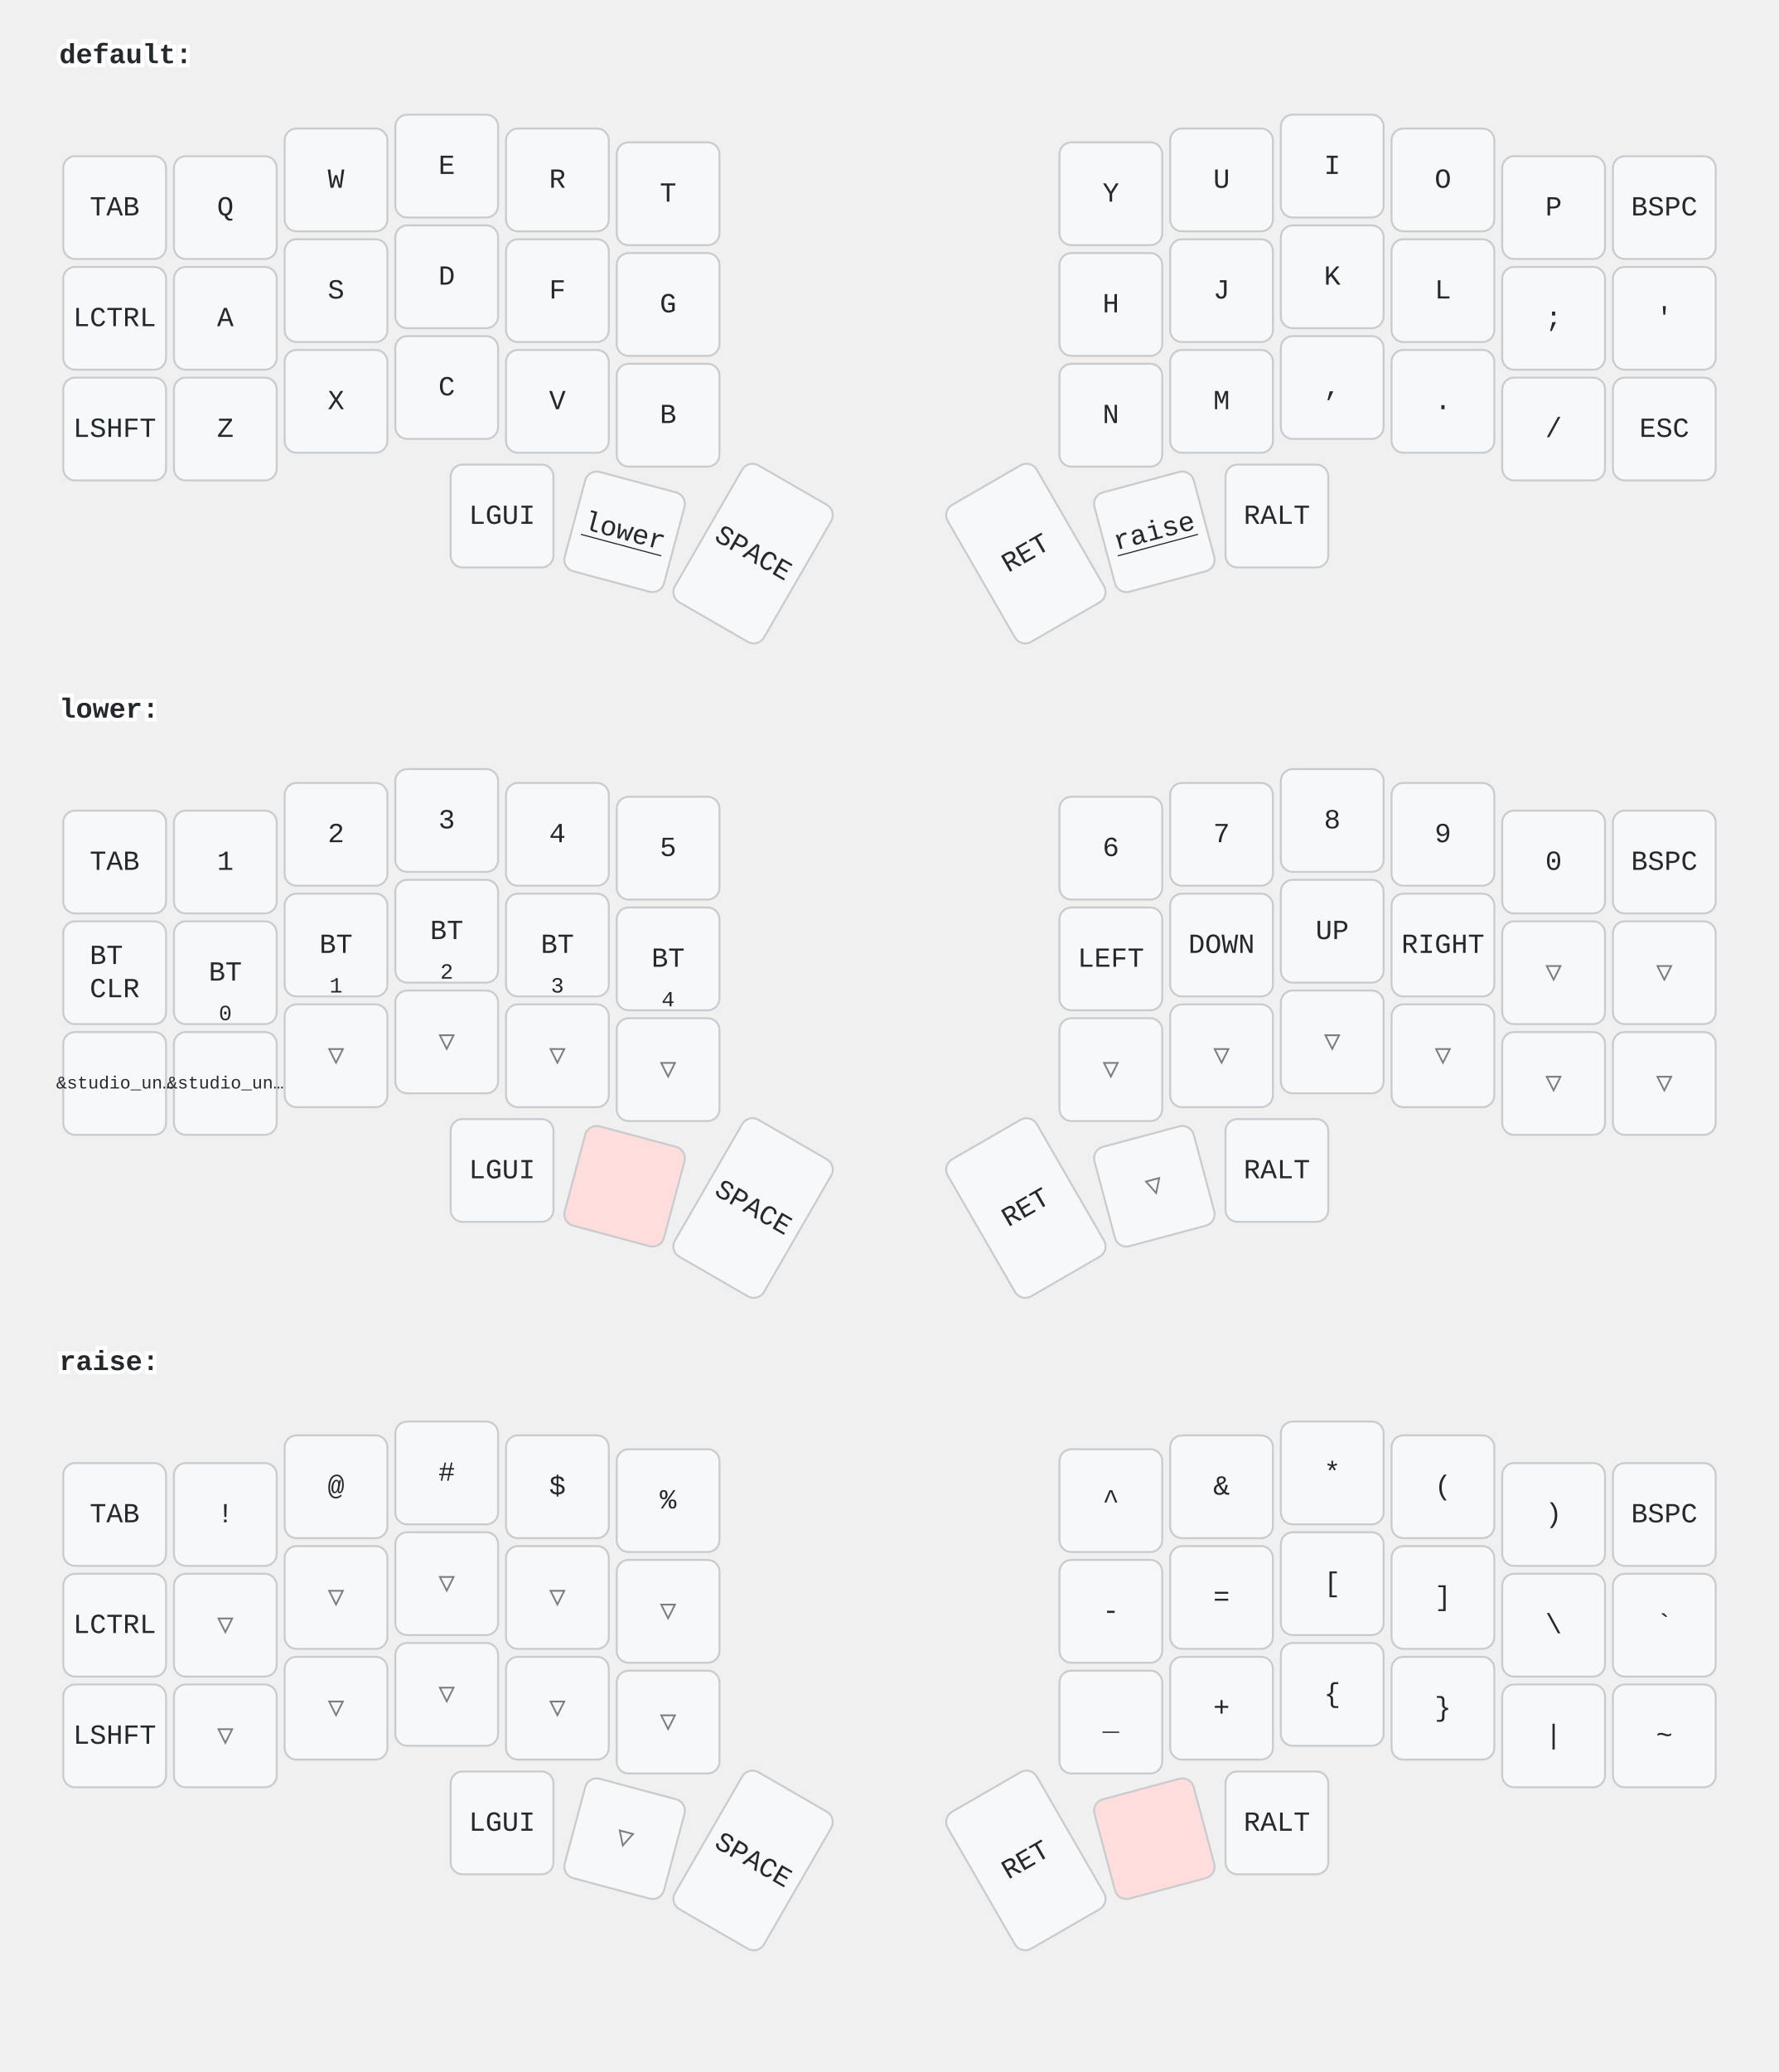
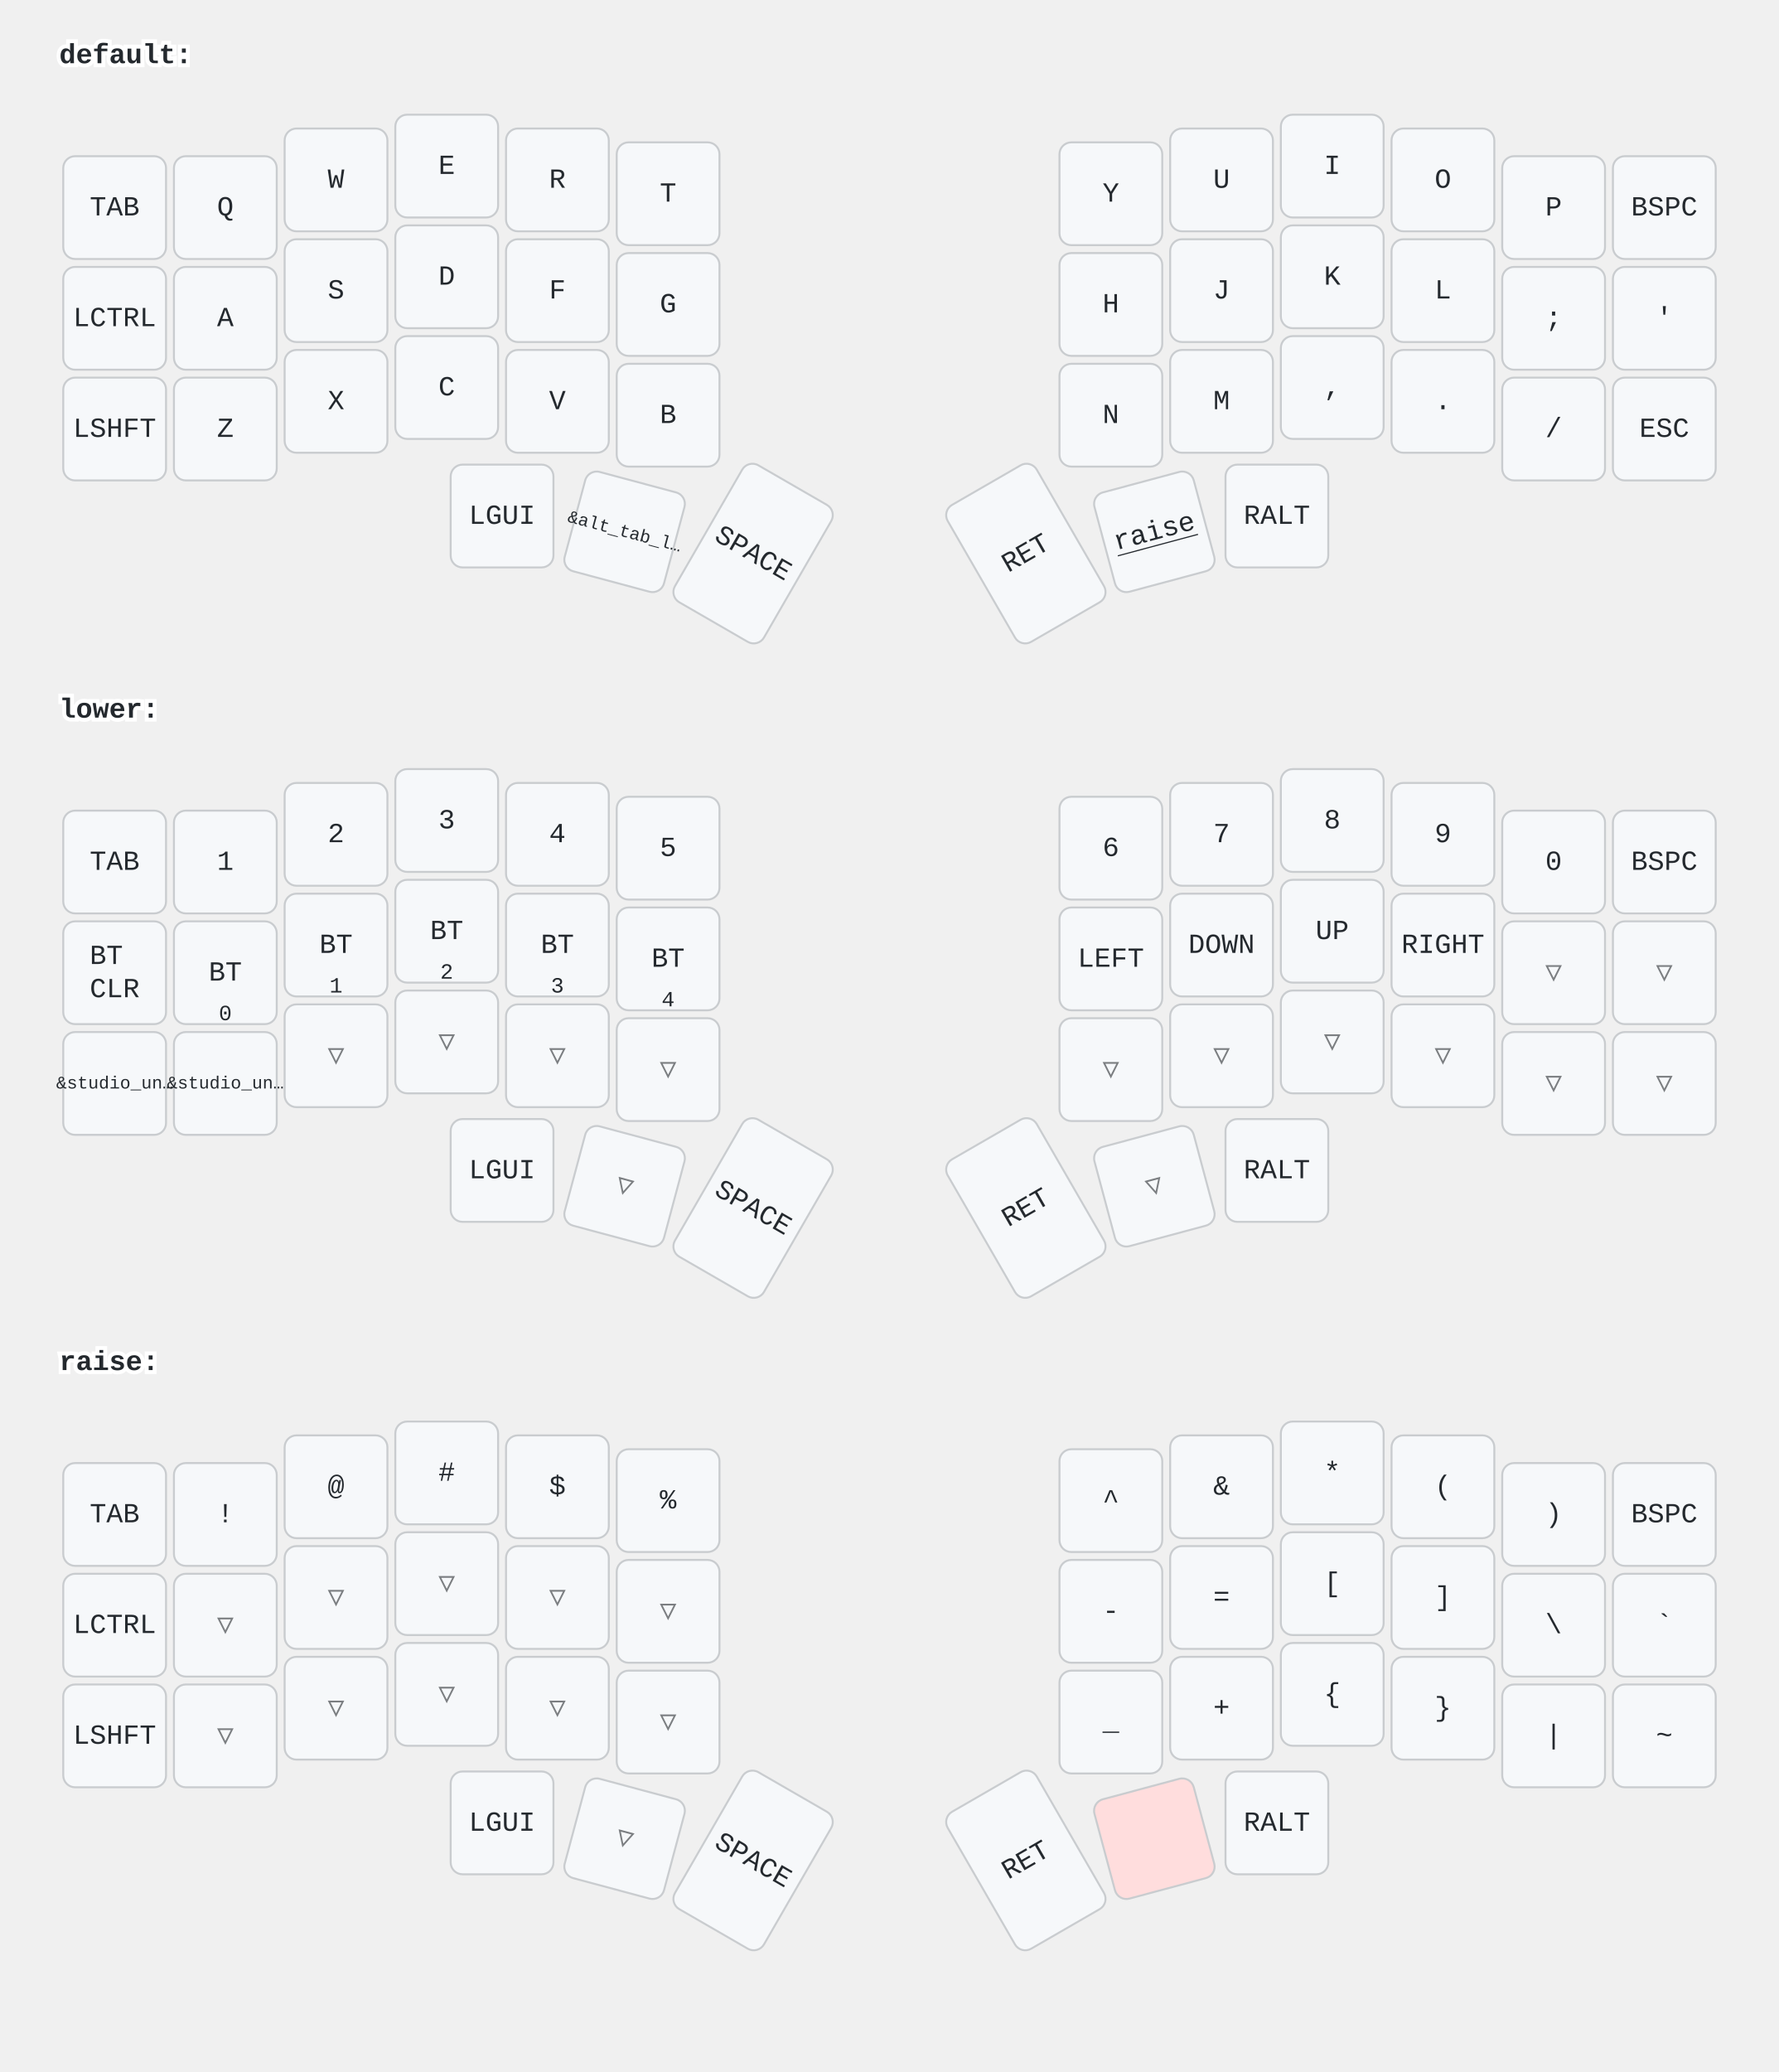
<svg xmlns="http://www.w3.org/2000/svg" width="900" height="1048" viewBox="0 0 900 1048" class="keymap">
  <style>/* inherit to force styles through use tags */
svg path {
    fill: inherit;
}

/* font and background color specifications */
svg.keymap {
    font-family: SFMono-Regular,Consolas,Liberation Mono,Menlo,monospace;
    font-size: 14px;
    font-kerning: normal;
    text-rendering: optimizeLegibility;
    fill: #24292e;
}

/* default key styling */
rect.key {
    fill: #f6f8fa;
}

rect.key, rect.combo {
    stroke: #c9cccf;
    stroke-width: 1;
}

/* default key side styling, only used is draw_key_sides is set */
rect.side {
    filter: brightness(90%);
}

/* color accent for combo boxes */
rect.combo, rect.combo-separate {
    fill: #cdf;
}

/* color accent for held keys */
rect.held, rect.combo.held {
    fill: #fdd;
}

/* color accent for ghost (optional) keys */
rect.ghost, rect.combo.ghost {
    stroke-dasharray: 4, 4;
    stroke-width: 2;
}

text {
    text-anchor: middle;
    dominant-baseline: middle;
}

/* styling for layer labels */
text.label {
    font-weight: bold;
    text-anchor: start;
    stroke: white;
    stroke-width: 4;
    paint-order: stroke;
}

/* styling for optional footer */
text.footer {
    text-anchor: end;
    dominant-baseline: auto;
    stroke: white;
    stroke-width: 4;
    paint-order: stroke;
}

/* styling for combo tap, and key non-tap label text */
- text.combo, text.hold, text.shifted, text.left, text.right {
+ text.combo, text.hold, text.shifted, text.left, text.right, text.tl, text.tr, text.bl, text.br {
    font-size: 11px;
}

- text.hold {
+ text.hold, text.bl, text.br {
    text-anchor: middle;
    dominant-baseline: auto;
}

- text.shifted {
+ text.shifted, text.tl, text.tr {
    text-anchor: middle;
    dominant-baseline: hanging;
}

- text.left {
+ text.left, text.tl, text.bl {
    text-anchor: start;
}

- text.right {
+ text.right, text.tr, text.br {
    text-anchor: end;
}

text.layer-activator {
    text-decoration: underline;
}

/* styling for hold/shifted label text in combo box */
text.combo.hold, text.combo.shifted, text.combo.left, text.combo.right {
    font-size: 8px;
}

/* lighter symbol for transparent keys */
text.trans {
    fill: #7b7e81;
}

/* styling for combo dendrons */
path.combo {
    stroke-width: 1;
    stroke: gray;
    fill: none;
}

/* Start Tabler Icons Cleanup */
/* cannot use height/width with glyphs */
.icon-tabler &gt; path {
    fill: inherit;
    stroke: inherit;
    stroke-width: 2;
}
/* hide tabler's default box */
.icon-tabler &gt; path[stroke="none"][fill="none"] {
    visibility: hidden;
}
/* End Tabler Icons Cleanup */
</style>
  <g transform="translate(30, 0)" class="layer-default">
    <text x="0" y="28" class="label" id="default">default:</text>
    <g transform="translate(0, 56)">
      <g transform="translate(28, 49)" class="key keypos-0">
        <rect rx="6" ry="6" x="-26" y="-26" width="52" height="52" class="key" />
        <text x="0" y="0" class="key tap">TAB</text>
      </g>
      <g transform="translate(84, 49)" class="key keypos-1">
        <rect rx="6" ry="6" x="-26" y="-26" width="52" height="52" class="key" />
        <text x="0" y="0" class="key tap">Q</text>
      </g>
      <g transform="translate(140, 35)" class="key keypos-2">
        <rect rx="6" ry="6" x="-26" y="-26" width="52" height="52" class="key" />
        <text x="0" y="0" class="key tap">W</text>
      </g>
      <g transform="translate(196, 28)" class="key keypos-3">
        <rect rx="6" ry="6" x="-26" y="-26" width="52" height="52" class="key" />
        <text x="0" y="0" class="key tap">E</text>
      </g>
      <g transform="translate(252, 35)" class="key keypos-4">
        <rect rx="6" ry="6" x="-26" y="-26" width="52" height="52" class="key" />
        <text x="0" y="0" class="key tap">R</text>
      </g>
      <g transform="translate(308, 42)" class="key keypos-5">
        <rect rx="6" ry="6" x="-26" y="-26" width="52" height="52" class="key" />
        <text x="0" y="0" class="key tap">T</text>
      </g>
      <g transform="translate(532, 42)" class="key keypos-6">
        <rect rx="6" ry="6" x="-26" y="-26" width="52" height="52" class="key" />
        <text x="0" y="0" class="key tap">Y</text>
      </g>
      <g transform="translate(588, 35)" class="key keypos-7">
        <rect rx="6" ry="6" x="-26" y="-26" width="52" height="52" class="key" />
        <text x="0" y="0" class="key tap">U</text>
      </g>
      <g transform="translate(644, 28)" class="key keypos-8">
        <rect rx="6" ry="6" x="-26" y="-26" width="52" height="52" class="key" />
        <text x="0" y="0" class="key tap">I</text>
      </g>
      <g transform="translate(700, 35)" class="key keypos-9">
        <rect rx="6" ry="6" x="-26" y="-26" width="52" height="52" class="key" />
        <text x="0" y="0" class="key tap">O</text>
      </g>
      <g transform="translate(756, 49)" class="key keypos-10">
        <rect rx="6" ry="6" x="-26" y="-26" width="52" height="52" class="key" />
        <text x="0" y="0" class="key tap">P</text>
      </g>
      <g transform="translate(812, 49)" class="key keypos-11">
        <rect rx="6" ry="6" x="-26" y="-26" width="52" height="52" class="key" />
        <text x="0" y="0" class="key tap">BSPC</text>
      </g>
      <g transform="translate(28, 105)" class="key keypos-12">
        <rect rx="6" ry="6" x="-26" y="-26" width="52" height="52" class="key" />
        <text x="0" y="0" class="key tap">LCTRL</text>
      </g>
      <g transform="translate(84, 105)" class="key keypos-13">
        <rect rx="6" ry="6" x="-26" y="-26" width="52" height="52" class="key" />
        <text x="0" y="0" class="key tap">A</text>
      </g>
      <g transform="translate(140, 91)" class="key keypos-14">
        <rect rx="6" ry="6" x="-26" y="-26" width="52" height="52" class="key" />
        <text x="0" y="0" class="key tap">S</text>
      </g>
      <g transform="translate(196, 84)" class="key keypos-15">
        <rect rx="6" ry="6" x="-26" y="-26" width="52" height="52" class="key" />
        <text x="0" y="0" class="key tap">D</text>
      </g>
      <g transform="translate(252, 91)" class="key keypos-16">
        <rect rx="6" ry="6" x="-26" y="-26" width="52" height="52" class="key" />
        <text x="0" y="0" class="key tap">F</text>
      </g>
      <g transform="translate(308, 98)" class="key keypos-17">
        <rect rx="6" ry="6" x="-26" y="-26" width="52" height="52" class="key" />
        <text x="0" y="0" class="key tap">G</text>
      </g>
      <g transform="translate(532, 98)" class="key keypos-18">
        <rect rx="6" ry="6" x="-26" y="-26" width="52" height="52" class="key" />
        <text x="0" y="0" class="key tap">H</text>
      </g>
      <g transform="translate(588, 91)" class="key keypos-19">
        <rect rx="6" ry="6" x="-26" y="-26" width="52" height="52" class="key" />
        <text x="0" y="0" class="key tap">J</text>
      </g>
      <g transform="translate(644, 84)" class="key keypos-20">
        <rect rx="6" ry="6" x="-26" y="-26" width="52" height="52" class="key" />
        <text x="0" y="0" class="key tap">K</text>
      </g>
      <g transform="translate(700, 91)" class="key keypos-21">
        <rect rx="6" ry="6" x="-26" y="-26" width="52" height="52" class="key" />
        <text x="0" y="0" class="key tap">L</text>
      </g>
      <g transform="translate(756, 105)" class="key keypos-22">
        <rect rx="6" ry="6" x="-26" y="-26" width="52" height="52" class="key" />
        <text x="0" y="0" class="key tap">;</text>
      </g>
      <g transform="translate(812, 105)" class="key keypos-23">
        <rect rx="6" ry="6" x="-26" y="-26" width="52" height="52" class="key" />
        <text x="0" y="0" class="key tap">'</text>
      </g>
      <g transform="translate(28, 161)" class="key keypos-24">
        <rect rx="6" ry="6" x="-26" y="-26" width="52" height="52" class="key" />
        <text x="0" y="0" class="key tap">LSHFT</text>
      </g>
      <g transform="translate(84, 161)" class="key keypos-25">
        <rect rx="6" ry="6" x="-26" y="-26" width="52" height="52" class="key" />
        <text x="0" y="0" class="key tap">Z</text>
      </g>
      <g transform="translate(140, 147)" class="key keypos-26">
        <rect rx="6" ry="6" x="-26" y="-26" width="52" height="52" class="key" />
        <text x="0" y="0" class="key tap">X</text>
      </g>
      <g transform="translate(196, 140)" class="key keypos-27">
        <rect rx="6" ry="6" x="-26" y="-26" width="52" height="52" class="key" />
        <text x="0" y="0" class="key tap">C</text>
      </g>
      <g transform="translate(252, 147)" class="key keypos-28">
        <rect rx="6" ry="6" x="-26" y="-26" width="52" height="52" class="key" />
        <text x="0" y="0" class="key tap">V</text>
      </g>
      <g transform="translate(308, 154)" class="key keypos-29">
        <rect rx="6" ry="6" x="-26" y="-26" width="52" height="52" class="key" />
        <text x="0" y="0" class="key tap">B</text>
      </g>
      <g transform="translate(532, 154)" class="key keypos-30">
        <rect rx="6" ry="6" x="-26" y="-26" width="52" height="52" class="key" />
        <text x="0" y="0" class="key tap">N</text>
      </g>
      <g transform="translate(588, 147)" class="key keypos-31">
        <rect rx="6" ry="6" x="-26" y="-26" width="52" height="52" class="key" />
        <text x="0" y="0" class="key tap">M</text>
      </g>
      <g transform="translate(644, 140)" class="key keypos-32">
        <rect rx="6" ry="6" x="-26" y="-26" width="52" height="52" class="key" />
        <text x="0" y="0" class="key tap">,</text>
      </g>
      <g transform="translate(700, 147)" class="key keypos-33">
        <rect rx="6" ry="6" x="-26" y="-26" width="52" height="52" class="key" />
        <text x="0" y="0" class="key tap">.</text>
      </g>
      <g transform="translate(756, 161)" class="key keypos-34">
        <rect rx="6" ry="6" x="-26" y="-26" width="52" height="52" class="key" />
        <text x="0" y="0" class="key tap">/</text>
      </g>
      <g transform="translate(812, 161)" class="key keypos-35">
        <rect rx="6" ry="6" x="-26" y="-26" width="52" height="52" class="key" />
        <text x="0" y="0" class="key tap">ESC</text>
      </g>
      <g transform="translate(224, 205)" class="key keypos-36">
        <rect rx="6" ry="6" x="-26" y="-26" width="52" height="52" class="key" />
        <text x="0" y="0" class="key tap">LGUI</text>
      </g>
      <g transform="translate(286, 213) rotate(15.0)" class="key keypos-37">
        <rect rx="6" ry="6" x="-26" y="-26" width="52" height="52" class="key" />
-         <a href="#lower">
-           <text x="0" y="0" class="key tap layer-activator">lower</text>
-         </a>
+         <text x="0" y="0" class="key tap">
+           <tspan style="font-size: 64%">&amp;alt_tab_l…</tspan>
+         </text>
      </g>
      <g transform="translate(351, 224) rotate(30.0)" class="key keypos-38">
        <rect rx="6" ry="6" x="-26" y="-40" width="52" height="80" class="key" />
        <text x="0" y="0" class="key tap">SPACE</text>
      </g>
      <g transform="translate(489, 224) rotate(-30.0)" class="key keypos-39">
        <rect rx="6" ry="6" x="-26" y="-40" width="52" height="80" class="key" />
        <text x="0" y="0" class="key tap">RET</text>
      </g>
      <g transform="translate(554, 213) rotate(-15.0)" class="key keypos-40">
        <rect rx="6" ry="6" x="-26" y="-26" width="52" height="52" class="key" />
        <a href="#raise">
          <text x="0" y="0" class="key tap layer-activator">raise</text>
        </a>
      </g>
      <g transform="translate(616, 205)" class="key keypos-41">
        <rect rx="6" ry="6" x="-26" y="-26" width="52" height="52" class="key" />
        <text x="0" y="0" class="key tap">RALT</text>
      </g>
    </g>
  </g>
  <g transform="translate(30, 331)" class="layer-lower">
    <text x="0" y="28" class="label" id="lower">lower:</text>
    <g transform="translate(0, 56)">
      <g transform="translate(28, 49)" class="key keypos-0">
        <rect rx="6" ry="6" x="-26" y="-26" width="52" height="52" class="key" />
        <text x="0" y="0" class="key tap">TAB</text>
      </g>
      <g transform="translate(84, 49)" class="key keypos-1">
        <rect rx="6" ry="6" x="-26" y="-26" width="52" height="52" class="key" />
        <text x="0" y="0" class="key tap">1</text>
      </g>
      <g transform="translate(140, 35)" class="key keypos-2">
        <rect rx="6" ry="6" x="-26" y="-26" width="52" height="52" class="key" />
        <text x="0" y="0" class="key tap">2</text>
      </g>
      <g transform="translate(196, 28)" class="key keypos-3">
        <rect rx="6" ry="6" x="-26" y="-26" width="52" height="52" class="key" />
        <text x="0" y="0" class="key tap">3</text>
      </g>
      <g transform="translate(252, 35)" class="key keypos-4">
        <rect rx="6" ry="6" x="-26" y="-26" width="52" height="52" class="key" />
        <text x="0" y="0" class="key tap">4</text>
      </g>
      <g transform="translate(308, 42)" class="key keypos-5">
        <rect rx="6" ry="6" x="-26" y="-26" width="52" height="52" class="key" />
        <text x="0" y="0" class="key tap">5</text>
      </g>
      <g transform="translate(532, 42)" class="key keypos-6">
        <rect rx="6" ry="6" x="-26" y="-26" width="52" height="52" class="key" />
        <text x="0" y="0" class="key tap">6</text>
      </g>
      <g transform="translate(588, 35)" class="key keypos-7">
        <rect rx="6" ry="6" x="-26" y="-26" width="52" height="52" class="key" />
        <text x="0" y="0" class="key tap">7</text>
      </g>
      <g transform="translate(644, 28)" class="key keypos-8">
        <rect rx="6" ry="6" x="-26" y="-26" width="52" height="52" class="key" />
        <text x="0" y="0" class="key tap">8</text>
      </g>
      <g transform="translate(700, 35)" class="key keypos-9">
        <rect rx="6" ry="6" x="-26" y="-26" width="52" height="52" class="key" />
        <text x="0" y="0" class="key tap">9</text>
      </g>
      <g transform="translate(756, 49)" class="key keypos-10">
        <rect rx="6" ry="6" x="-26" y="-26" width="52" height="52" class="key" />
        <text x="0" y="0" class="key tap">0</text>
      </g>
      <g transform="translate(812, 49)" class="key keypos-11">
        <rect rx="6" ry="6" x="-26" y="-26" width="52" height="52" class="key" />
        <text x="0" y="0" class="key tap">BSPC</text>
      </g>
      <g transform="translate(28, 105)" class="key keypos-12">
        <rect rx="6" ry="6" x="-26" y="-26" width="52" height="52" class="key" />
        <text x="0" y="0" class="key tap">
          <tspan x="0" dy="-0.6em">BT</tspan>
          <tspan x="0" dy="1.2em">CLR</tspan>
        </text>
      </g>
      <g transform="translate(84, 105)" class="key keypos-13">
        <rect rx="6" ry="6" x="-26" y="-26" width="52" height="52" class="key" />
        <text x="0" y="0" class="key tap">BT</text>
        <text x="0" y="24" class="key hold">0</text>
      </g>
      <g transform="translate(140, 91)" class="key keypos-14">
        <rect rx="6" ry="6" x="-26" y="-26" width="52" height="52" class="key" />
        <text x="0" y="0" class="key tap">BT</text>
        <text x="0" y="24" class="key hold">1</text>
      </g>
      <g transform="translate(196, 84)" class="key keypos-15">
        <rect rx="6" ry="6" x="-26" y="-26" width="52" height="52" class="key" />
        <text x="0" y="0" class="key tap">BT</text>
        <text x="0" y="24" class="key hold">2</text>
      </g>
      <g transform="translate(252, 91)" class="key keypos-16">
        <rect rx="6" ry="6" x="-26" y="-26" width="52" height="52" class="key" />
        <text x="0" y="0" class="key tap">BT</text>
        <text x="0" y="24" class="key hold">3</text>
      </g>
      <g transform="translate(308, 98)" class="key keypos-17">
        <rect rx="6" ry="6" x="-26" y="-26" width="52" height="52" class="key" />
        <text x="0" y="0" class="key tap">BT</text>
        <text x="0" y="24" class="key hold">4</text>
      </g>
      <g transform="translate(532, 98)" class="key keypos-18">
        <rect rx="6" ry="6" x="-26" y="-26" width="52" height="52" class="key" />
        <text x="0" y="0" class="key tap">LEFT</text>
      </g>
      <g transform="translate(588, 91)" class="key keypos-19">
        <rect rx="6" ry="6" x="-26" y="-26" width="52" height="52" class="key" />
        <text x="0" y="0" class="key tap">DOWN</text>
      </g>
      <g transform="translate(644, 84)" class="key keypos-20">
        <rect rx="6" ry="6" x="-26" y="-26" width="52" height="52" class="key" />
        <text x="0" y="0" class="key tap">UP</text>
      </g>
      <g transform="translate(700, 91)" class="key keypos-21">
        <rect rx="6" ry="6" x="-26" y="-26" width="52" height="52" class="key" />
        <text x="0" y="0" class="key tap">RIGHT</text>
      </g>
      <g transform="translate(756, 105)" class="key trans keypos-22">
        <rect rx="6" ry="6" x="-26" y="-26" width="52" height="52" class="key trans" />
        <text x="0" y="0" class="key trans tap">▽</text>
      </g>
      <g transform="translate(812, 105)" class="key trans keypos-23">
        <rect rx="6" ry="6" x="-26" y="-26" width="52" height="52" class="key trans" />
        <text x="0" y="0" class="key trans tap">▽</text>
      </g>
      <g transform="translate(28, 161)" class="key keypos-24">
        <rect rx="6" ry="6" x="-26" y="-26" width="52" height="52" class="key" />
        <text x="0" y="0" class="key tap">
          <tspan style="font-size: 64%">&amp;studio_un…</tspan>
        </text>
      </g>
      <g transform="translate(84, 161)" class="key keypos-25">
        <rect rx="6" ry="6" x="-26" y="-26" width="52" height="52" class="key" />
        <text x="0" y="0" class="key tap">
          <tspan style="font-size: 64%">&amp;studio_un…</tspan>
        </text>
      </g>
      <g transform="translate(140, 147)" class="key trans keypos-26">
        <rect rx="6" ry="6" x="-26" y="-26" width="52" height="52" class="key trans" />
        <text x="0" y="0" class="key trans tap">▽</text>
      </g>
      <g transform="translate(196, 140)" class="key trans keypos-27">
        <rect rx="6" ry="6" x="-26" y="-26" width="52" height="52" class="key trans" />
        <text x="0" y="0" class="key trans tap">▽</text>
      </g>
      <g transform="translate(252, 147)" class="key trans keypos-28">
        <rect rx="6" ry="6" x="-26" y="-26" width="52" height="52" class="key trans" />
        <text x="0" y="0" class="key trans tap">▽</text>
      </g>
      <g transform="translate(308, 154)" class="key trans keypos-29">
        <rect rx="6" ry="6" x="-26" y="-26" width="52" height="52" class="key trans" />
        <text x="0" y="0" class="key trans tap">▽</text>
      </g>
      <g transform="translate(532, 154)" class="key trans keypos-30">
        <rect rx="6" ry="6" x="-26" y="-26" width="52" height="52" class="key trans" />
        <text x="0" y="0" class="key trans tap">▽</text>
      </g>
      <g transform="translate(588, 147)" class="key trans keypos-31">
        <rect rx="6" ry="6" x="-26" y="-26" width="52" height="52" class="key trans" />
        <text x="0" y="0" class="key trans tap">▽</text>
      </g>
      <g transform="translate(644, 140)" class="key trans keypos-32">
        <rect rx="6" ry="6" x="-26" y="-26" width="52" height="52" class="key trans" />
        <text x="0" y="0" class="key trans tap">▽</text>
      </g>
      <g transform="translate(700, 147)" class="key trans keypos-33">
        <rect rx="6" ry="6" x="-26" y="-26" width="52" height="52" class="key trans" />
        <text x="0" y="0" class="key trans tap">▽</text>
      </g>
      <g transform="translate(756, 161)" class="key trans keypos-34">
        <rect rx="6" ry="6" x="-26" y="-26" width="52" height="52" class="key trans" />
        <text x="0" y="0" class="key trans tap">▽</text>
      </g>
      <g transform="translate(812, 161)" class="key trans keypos-35">
        <rect rx="6" ry="6" x="-26" y="-26" width="52" height="52" class="key trans" />
        <text x="0" y="0" class="key trans tap">▽</text>
      </g>
      <g transform="translate(224, 205)" class="key keypos-36">
        <rect rx="6" ry="6" x="-26" y="-26" width="52" height="52" class="key" />
        <text x="0" y="0" class="key tap">LGUI</text>
      </g>
-       <g transform="translate(286, 213) rotate(15.0)" class="key held keypos-37">
-         <rect rx="6" ry="6" x="-26" y="-26" width="52" height="52" class="key held" />
+       <g transform="translate(286, 213) rotate(15.0)" class="key trans keypos-37">
+         <rect rx="6" ry="6" x="-26" y="-26" width="52" height="52" class="key trans" />
+         <text x="0" y="0" class="key trans tap">▽</text>
      </g>
      <g transform="translate(351, 224) rotate(30.0)" class="key keypos-38">
        <rect rx="6" ry="6" x="-26" y="-40" width="52" height="80" class="key" />
        <text x="0" y="0" class="key tap">SPACE</text>
      </g>
      <g transform="translate(489, 224) rotate(-30.0)" class="key keypos-39">
        <rect rx="6" ry="6" x="-26" y="-40" width="52" height="80" class="key" />
        <text x="0" y="0" class="key tap">RET</text>
      </g>
      <g transform="translate(554, 213) rotate(-15.0)" class="key trans keypos-40">
        <rect rx="6" ry="6" x="-26" y="-26" width="52" height="52" class="key trans" />
        <text x="0" y="0" class="key trans tap">▽</text>
      </g>
      <g transform="translate(616, 205)" class="key keypos-41">
        <rect rx="6" ry="6" x="-26" y="-26" width="52" height="52" class="key" />
        <text x="0" y="0" class="key tap">RALT</text>
      </g>
    </g>
  </g>
  <g transform="translate(30, 661)" class="layer-raise">
    <text x="0" y="28" class="label" id="raise">raise:</text>
    <g transform="translate(0, 56)">
      <g transform="translate(28, 49)" class="key keypos-0">
        <rect rx="6" ry="6" x="-26" y="-26" width="52" height="52" class="key" />
        <text x="0" y="0" class="key tap">TAB</text>
      </g>
      <g transform="translate(84, 49)" class="key keypos-1">
        <rect rx="6" ry="6" x="-26" y="-26" width="52" height="52" class="key" />
        <text x="0" y="0" class="key tap">!</text>
      </g>
      <g transform="translate(140, 35)" class="key keypos-2">
        <rect rx="6" ry="6" x="-26" y="-26" width="52" height="52" class="key" />
        <text x="0" y="0" class="key tap">@</text>
      </g>
      <g transform="translate(196, 28)" class="key keypos-3">
        <rect rx="6" ry="6" x="-26" y="-26" width="52" height="52" class="key" />
        <text x="0" y="0" class="key tap">#</text>
      </g>
      <g transform="translate(252, 35)" class="key keypos-4">
        <rect rx="6" ry="6" x="-26" y="-26" width="52" height="52" class="key" />
        <text x="0" y="0" class="key tap">$</text>
      </g>
      <g transform="translate(308, 42)" class="key keypos-5">
        <rect rx="6" ry="6" x="-26" y="-26" width="52" height="52" class="key" />
        <text x="0" y="0" class="key tap">%</text>
      </g>
      <g transform="translate(532, 42)" class="key keypos-6">
        <rect rx="6" ry="6" x="-26" y="-26" width="52" height="52" class="key" />
        <text x="0" y="0" class="key tap">^</text>
      </g>
      <g transform="translate(588, 35)" class="key keypos-7">
        <rect rx="6" ry="6" x="-26" y="-26" width="52" height="52" class="key" />
        <text x="0" y="0" class="key tap">&amp;</text>
      </g>
      <g transform="translate(644, 28)" class="key keypos-8">
        <rect rx="6" ry="6" x="-26" y="-26" width="52" height="52" class="key" />
        <text x="0" y="0" class="key tap">*</text>
      </g>
      <g transform="translate(700, 35)" class="key keypos-9">
        <rect rx="6" ry="6" x="-26" y="-26" width="52" height="52" class="key" />
        <text x="0" y="0" class="key tap">(</text>
      </g>
      <g transform="translate(756, 49)" class="key keypos-10">
        <rect rx="6" ry="6" x="-26" y="-26" width="52" height="52" class="key" />
        <text x="0" y="0" class="key tap">)</text>
      </g>
      <g transform="translate(812, 49)" class="key keypos-11">
        <rect rx="6" ry="6" x="-26" y="-26" width="52" height="52" class="key" />
        <text x="0" y="0" class="key tap">BSPC</text>
      </g>
      <g transform="translate(28, 105)" class="key keypos-12">
        <rect rx="6" ry="6" x="-26" y="-26" width="52" height="52" class="key" />
        <text x="0" y="0" class="key tap">LCTRL</text>
      </g>
      <g transform="translate(84, 105)" class="key trans keypos-13">
        <rect rx="6" ry="6" x="-26" y="-26" width="52" height="52" class="key trans" />
        <text x="0" y="0" class="key trans tap">▽</text>
      </g>
      <g transform="translate(140, 91)" class="key trans keypos-14">
        <rect rx="6" ry="6" x="-26" y="-26" width="52" height="52" class="key trans" />
        <text x="0" y="0" class="key trans tap">▽</text>
      </g>
      <g transform="translate(196, 84)" class="key trans keypos-15">
        <rect rx="6" ry="6" x="-26" y="-26" width="52" height="52" class="key trans" />
        <text x="0" y="0" class="key trans tap">▽</text>
      </g>
      <g transform="translate(252, 91)" class="key trans keypos-16">
        <rect rx="6" ry="6" x="-26" y="-26" width="52" height="52" class="key trans" />
        <text x="0" y="0" class="key trans tap">▽</text>
      </g>
      <g transform="translate(308, 98)" class="key trans keypos-17">
        <rect rx="6" ry="6" x="-26" y="-26" width="52" height="52" class="key trans" />
        <text x="0" y="0" class="key trans tap">▽</text>
      </g>
      <g transform="translate(532, 98)" class="key keypos-18">
        <rect rx="6" ry="6" x="-26" y="-26" width="52" height="52" class="key" />
        <text x="0" y="0" class="key tap">-</text>
      </g>
      <g transform="translate(588, 91)" class="key keypos-19">
        <rect rx="6" ry="6" x="-26" y="-26" width="52" height="52" class="key" />
        <text x="0" y="0" class="key tap">=</text>
      </g>
      <g transform="translate(644, 84)" class="key keypos-20">
        <rect rx="6" ry="6" x="-26" y="-26" width="52" height="52" class="key" />
        <text x="0" y="0" class="key tap">[</text>
      </g>
      <g transform="translate(700, 91)" class="key keypos-21">
        <rect rx="6" ry="6" x="-26" y="-26" width="52" height="52" class="key" />
        <text x="0" y="0" class="key tap">]</text>
      </g>
      <g transform="translate(756, 105)" class="key keypos-22">
        <rect rx="6" ry="6" x="-26" y="-26" width="52" height="52" class="key" />
        <text x="0" y="0" class="key tap">\</text>
      </g>
      <g transform="translate(812, 105)" class="key keypos-23">
        <rect rx="6" ry="6" x="-26" y="-26" width="52" height="52" class="key" />
        <text x="0" y="0" class="key tap">`</text>
      </g>
      <g transform="translate(28, 161)" class="key keypos-24">
        <rect rx="6" ry="6" x="-26" y="-26" width="52" height="52" class="key" />
        <text x="0" y="0" class="key tap">LSHFT</text>
      </g>
      <g transform="translate(84, 161)" class="key trans keypos-25">
        <rect rx="6" ry="6" x="-26" y="-26" width="52" height="52" class="key trans" />
        <text x="0" y="0" class="key trans tap">▽</text>
      </g>
      <g transform="translate(140, 147)" class="key trans keypos-26">
        <rect rx="6" ry="6" x="-26" y="-26" width="52" height="52" class="key trans" />
        <text x="0" y="0" class="key trans tap">▽</text>
      </g>
      <g transform="translate(196, 140)" class="key trans keypos-27">
        <rect rx="6" ry="6" x="-26" y="-26" width="52" height="52" class="key trans" />
        <text x="0" y="0" class="key trans tap">▽</text>
      </g>
      <g transform="translate(252, 147)" class="key trans keypos-28">
        <rect rx="6" ry="6" x="-26" y="-26" width="52" height="52" class="key trans" />
        <text x="0" y="0" class="key trans tap">▽</text>
      </g>
      <g transform="translate(308, 154)" class="key trans keypos-29">
        <rect rx="6" ry="6" x="-26" y="-26" width="52" height="52" class="key trans" />
        <text x="0" y="0" class="key trans tap">▽</text>
      </g>
      <g transform="translate(532, 154)" class="key keypos-30">
        <rect rx="6" ry="6" x="-26" y="-26" width="52" height="52" class="key" />
        <text x="0" y="0" class="key tap">_</text>
      </g>
      <g transform="translate(588, 147)" class="key keypos-31">
        <rect rx="6" ry="6" x="-26" y="-26" width="52" height="52" class="key" />
        <text x="0" y="0" class="key tap">+</text>
      </g>
      <g transform="translate(644, 140)" class="key keypos-32">
        <rect rx="6" ry="6" x="-26" y="-26" width="52" height="52" class="key" />
        <text x="0" y="0" class="key tap">{</text>
      </g>
      <g transform="translate(700, 147)" class="key keypos-33">
        <rect rx="6" ry="6" x="-26" y="-26" width="52" height="52" class="key" />
        <text x="0" y="0" class="key tap">}</text>
      </g>
      <g transform="translate(756, 161)" class="key keypos-34">
        <rect rx="6" ry="6" x="-26" y="-26" width="52" height="52" class="key" />
        <text x="0" y="0" class="key tap">|</text>
      </g>
      <g transform="translate(812, 161)" class="key keypos-35">
        <rect rx="6" ry="6" x="-26" y="-26" width="52" height="52" class="key" />
        <text x="0" y="0" class="key tap">~</text>
      </g>
      <g transform="translate(224, 205)" class="key keypos-36">
        <rect rx="6" ry="6" x="-26" y="-26" width="52" height="52" class="key" />
        <text x="0" y="0" class="key tap">LGUI</text>
      </g>
      <g transform="translate(286, 213) rotate(15.0)" class="key trans keypos-37">
        <rect rx="6" ry="6" x="-26" y="-26" width="52" height="52" class="key trans" />
        <text x="0" y="0" class="key trans tap">▽</text>
      </g>
      <g transform="translate(351, 224) rotate(30.0)" class="key keypos-38">
        <rect rx="6" ry="6" x="-26" y="-40" width="52" height="80" class="key" />
        <text x="0" y="0" class="key tap">SPACE</text>
      </g>
      <g transform="translate(489, 224) rotate(-30.0)" class="key keypos-39">
        <rect rx="6" ry="6" x="-26" y="-40" width="52" height="80" class="key" />
        <text x="0" y="0" class="key tap">RET</text>
      </g>
      <g transform="translate(554, 213) rotate(-15.0)" class="key held keypos-40">
        <rect rx="6" ry="6" x="-26" y="-26" width="52" height="52" class="key held" />
      </g>
      <g transform="translate(616, 205)" class="key keypos-41">
        <rect rx="6" ry="6" x="-26" y="-26" width="52" height="52" class="key" />
        <text x="0" y="0" class="key tap">RALT</text>
      </g>
    </g>
  </g>
</svg>
